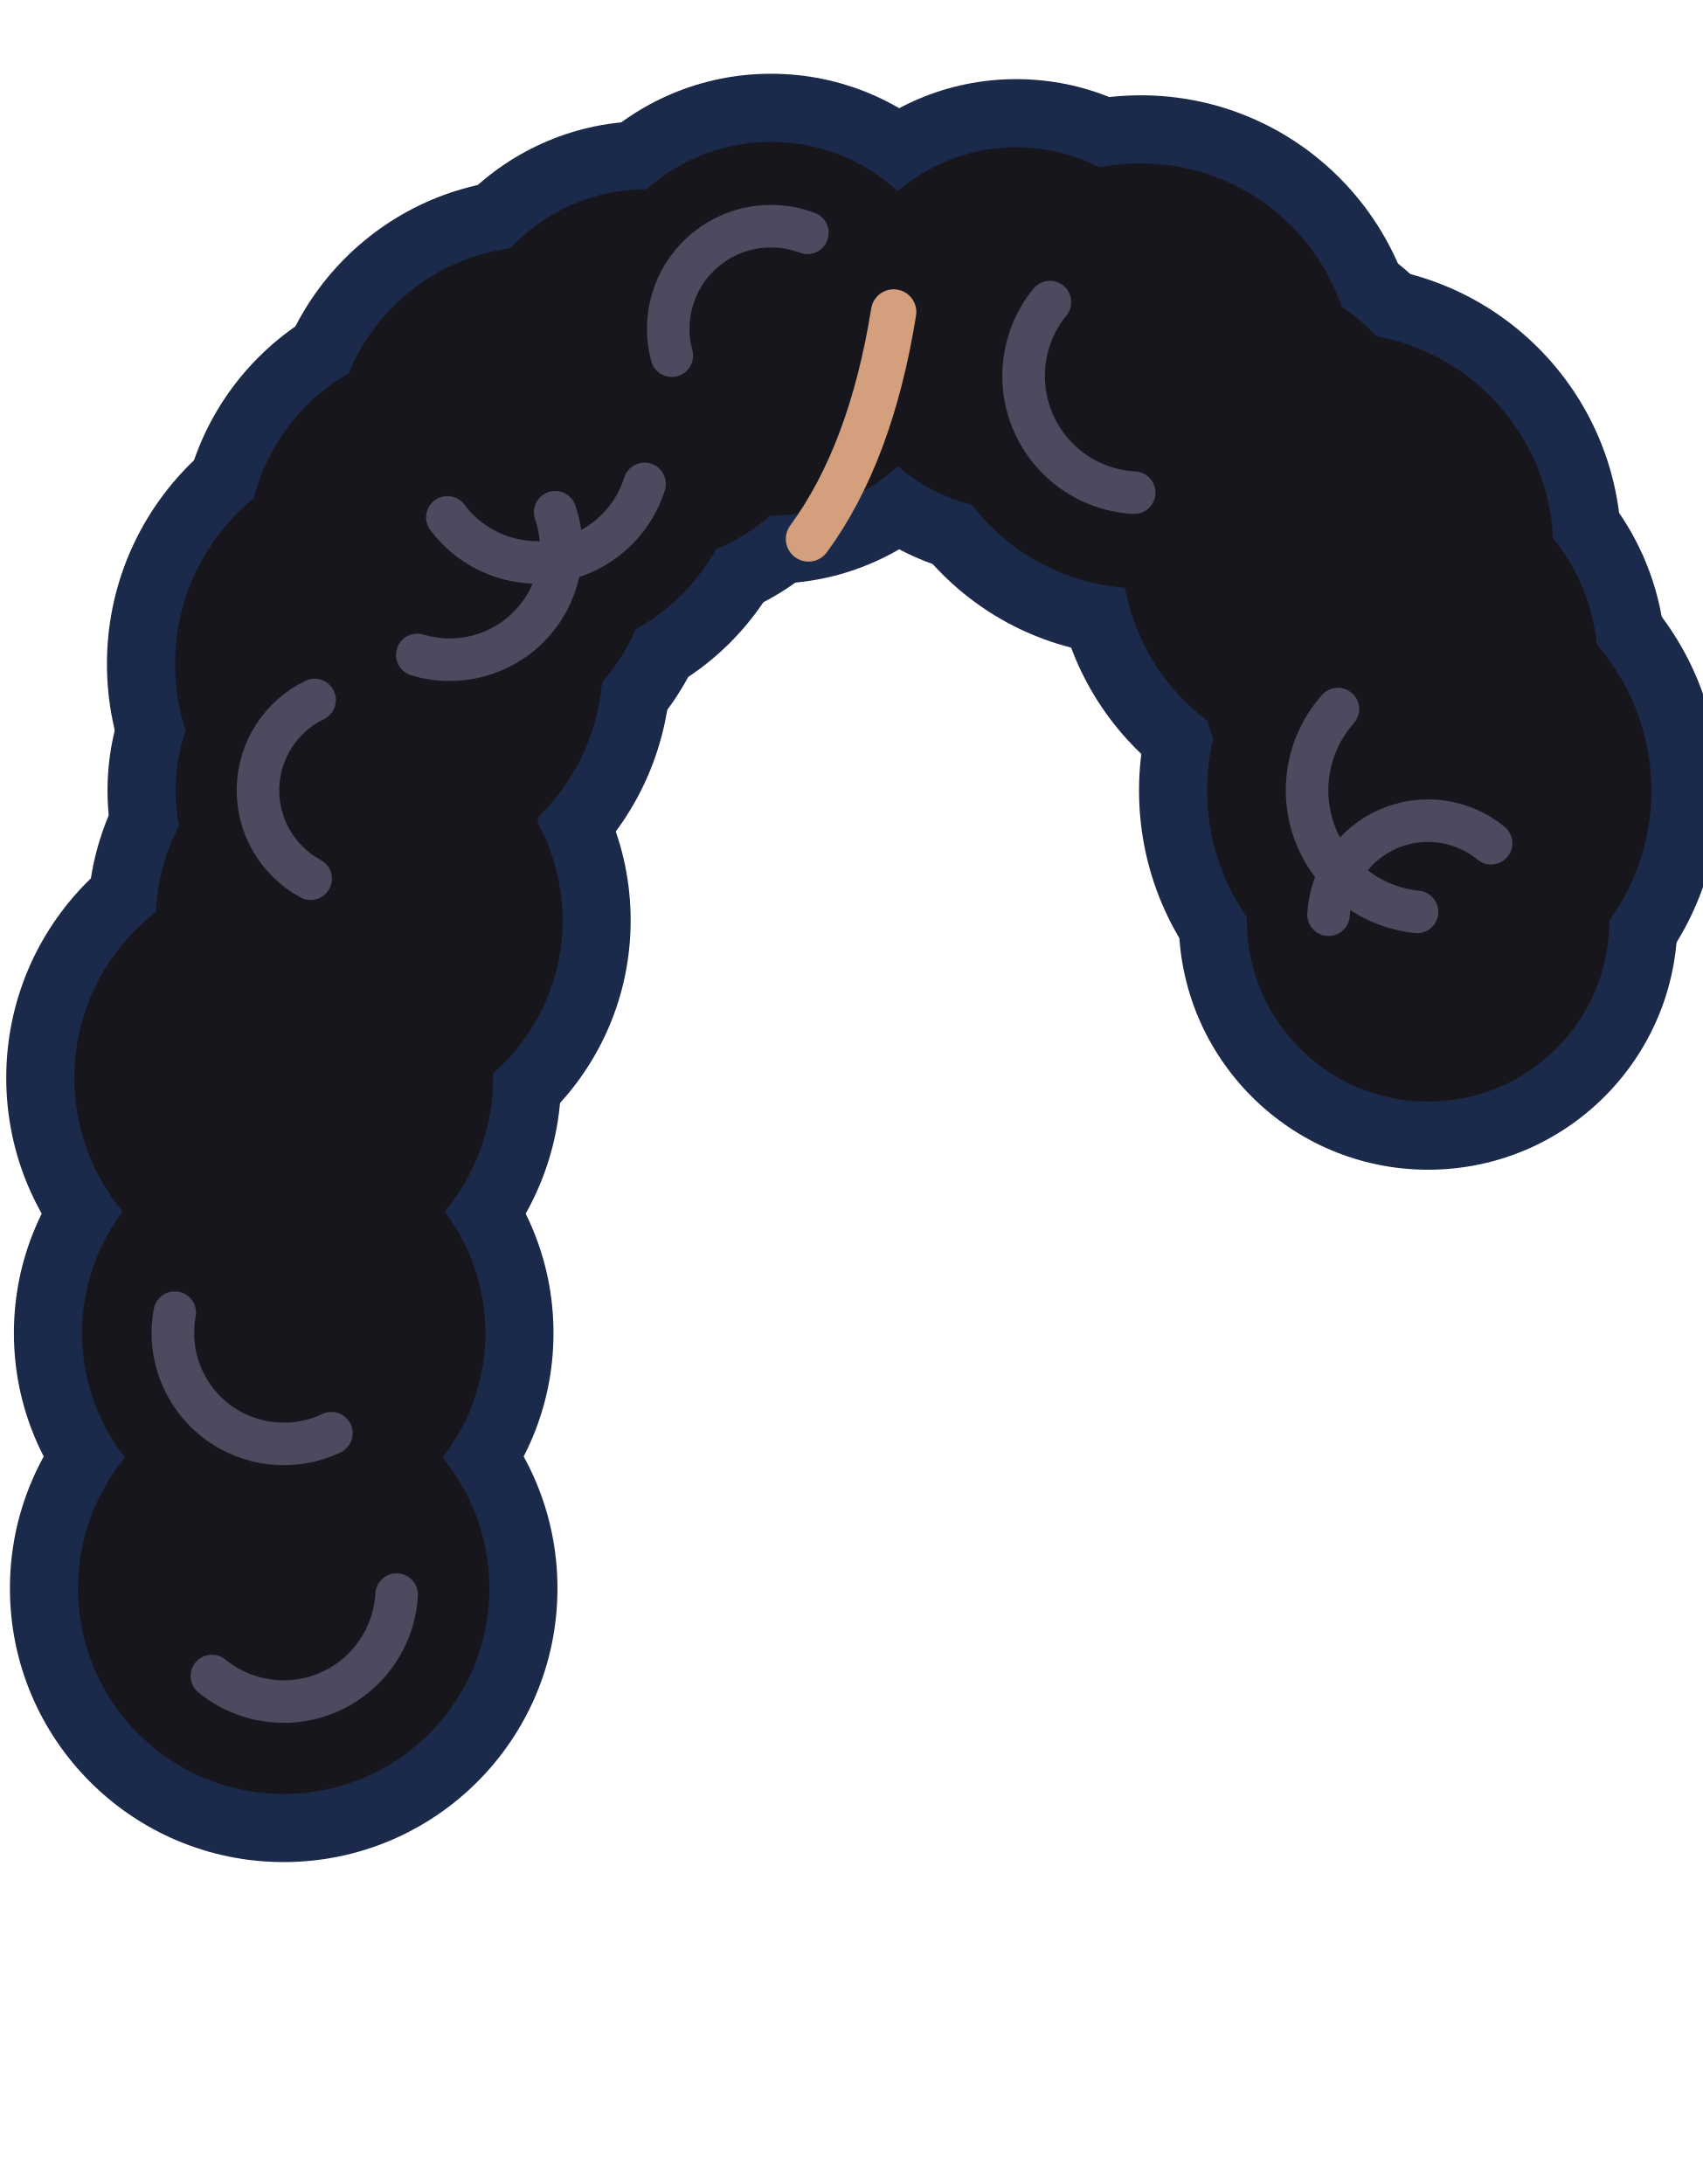
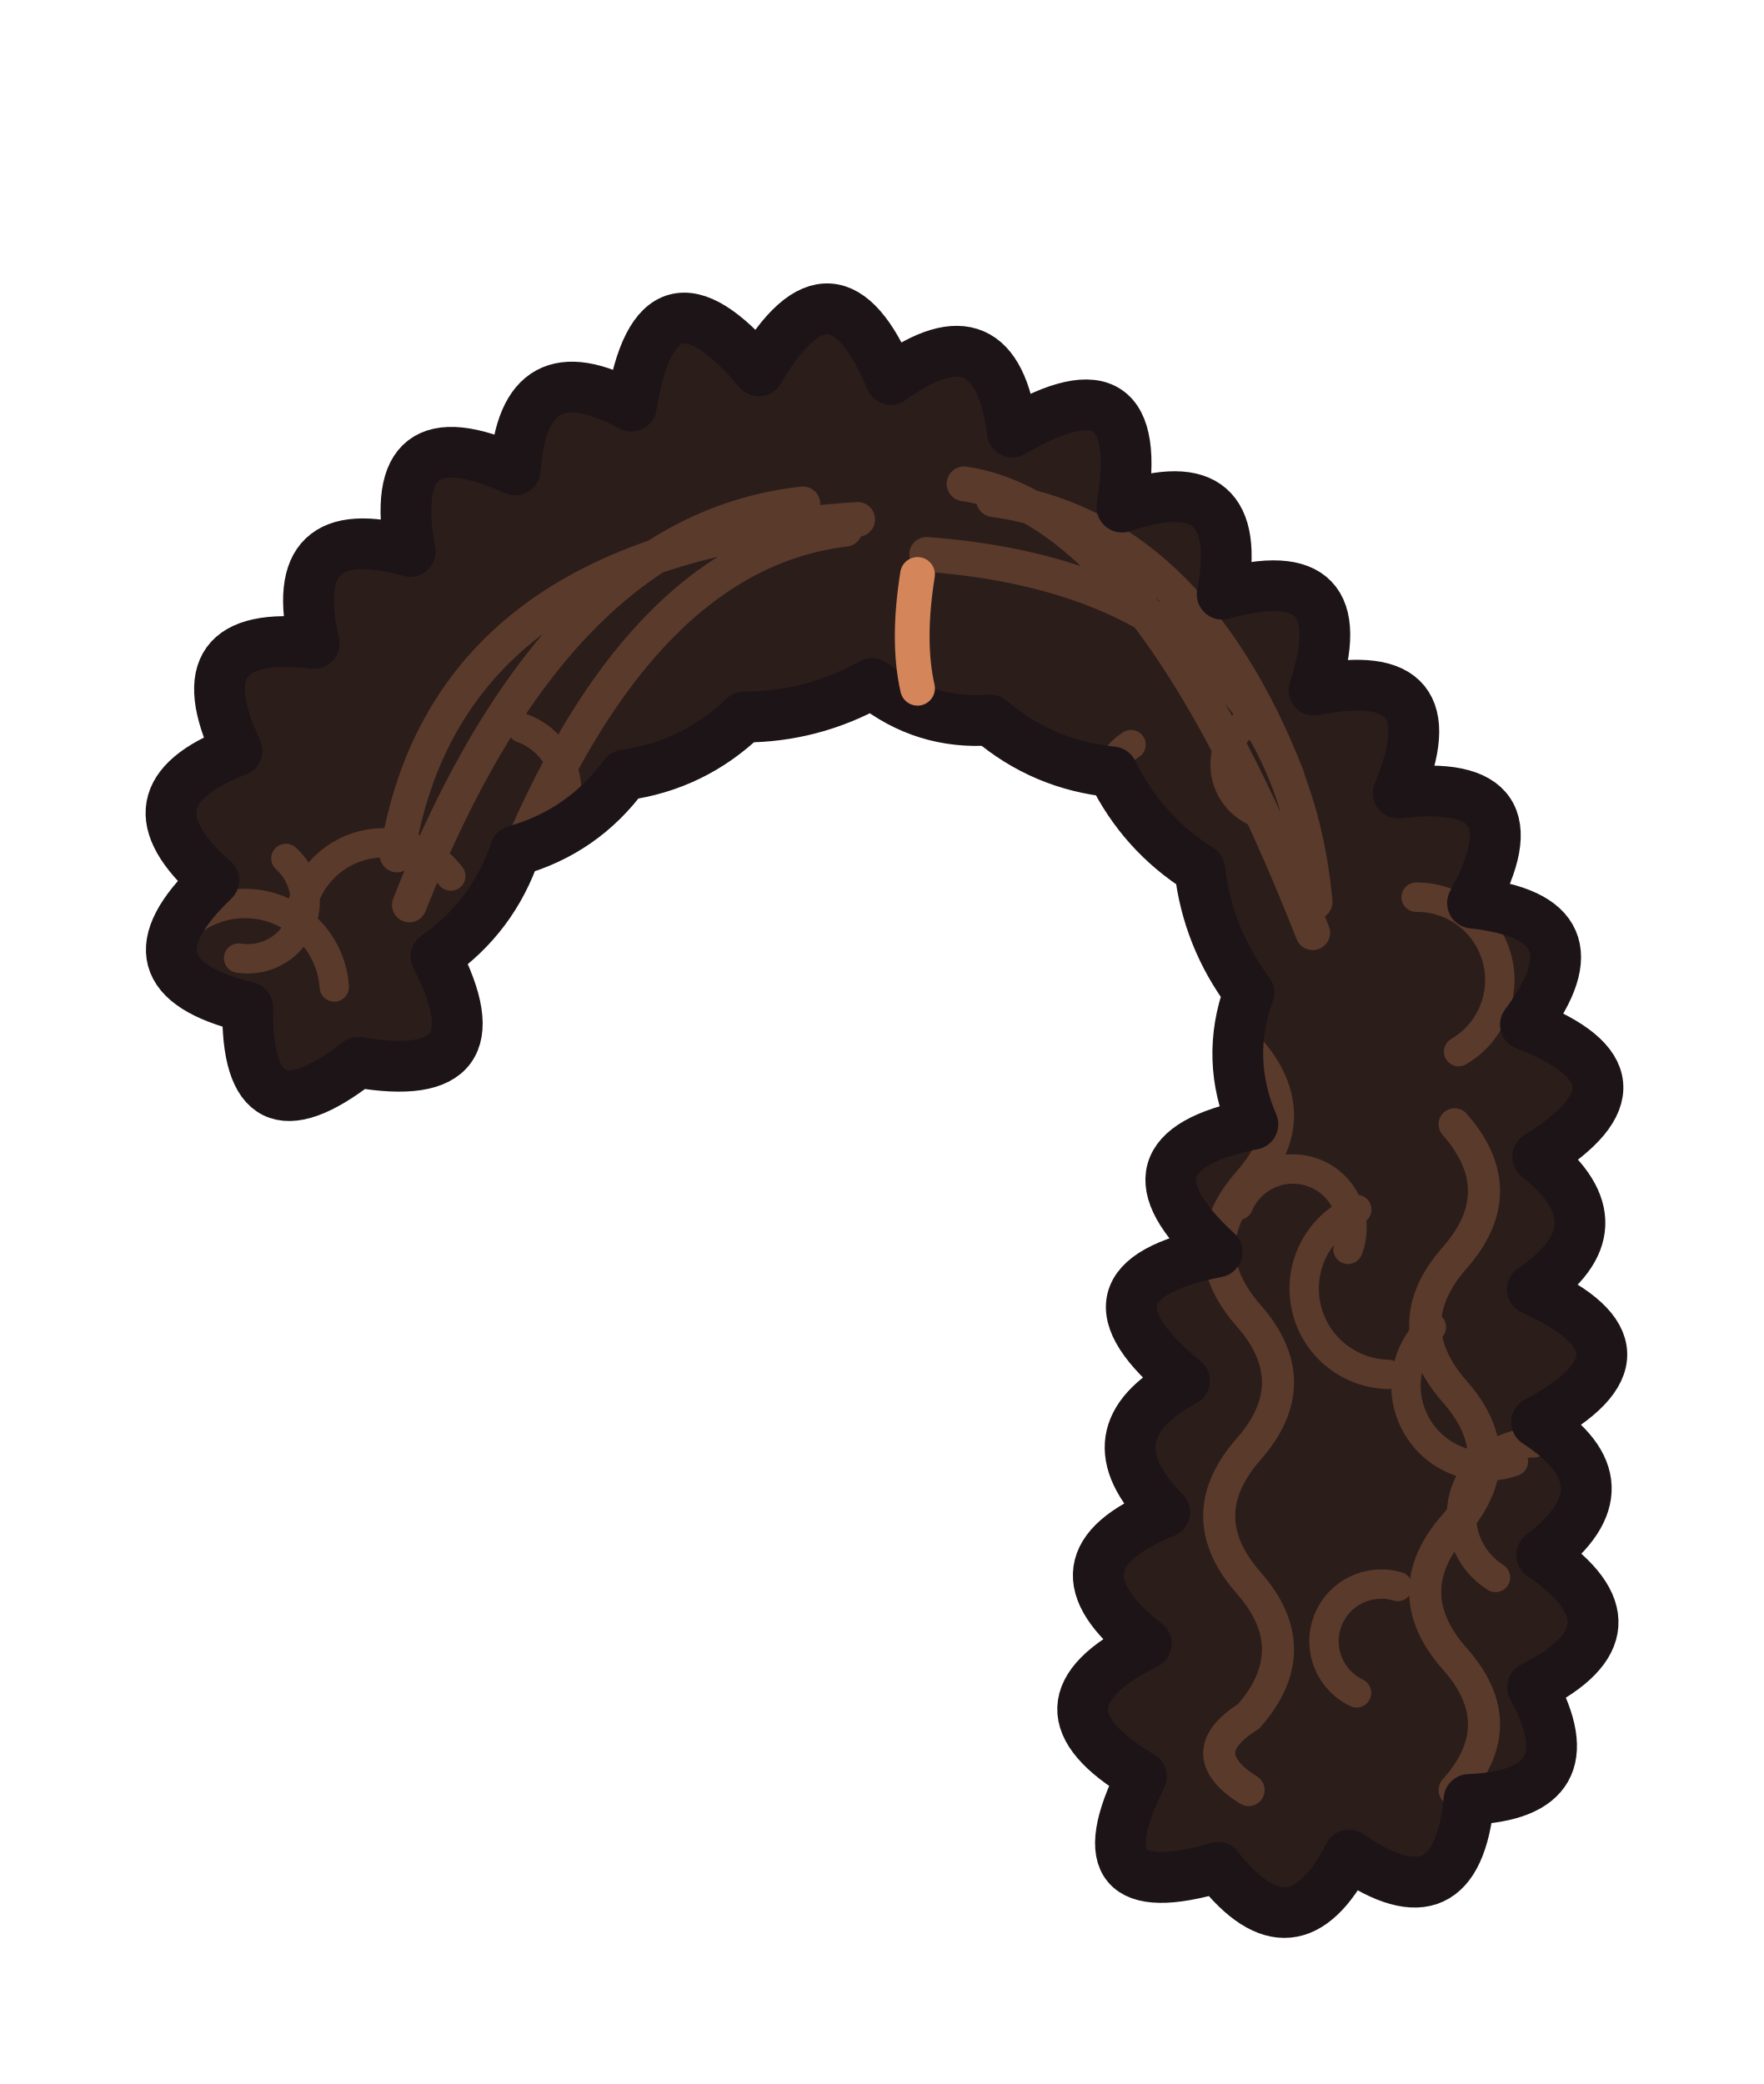
- <svg xmlns="http://www.w3.org/2000/svg" width="60" height="77" viewBox="0 0 60 77">
-   <g transform="translate(30 119)">
-     <circle cx="-2.82" cy="-107.41" r="8.99" fill="#1b2a4a" />
-     <circle cx="-7.21" cy="-105.75" r="8.98" fill="#1b2a4a" />
-     <circle cx="-11.05" cy="-103.12" r="9.59" fill="#1b2a4a" />
-     <circle cx="-14.14" cy="-99.66" r="9.54" fill="#1b2a4a" />
-     <circle cx="-16.29" cy="-95.59" r="9.94" fill="#1b2a4a" />
-     <circle cx="-17.38" cy="-91.13" r="8.83" fill="#1b2a4a" />
-     <circle cx="-17.34" cy="-86.55" r="9.57" fill="#1b2a4a" />
-     <circle cx="5.82" cy="-107.41" r="8.8" fill="#1b2a4a" />
-     <circle cx="10.21" cy="-105.75" r="9.89" fill="#1b2a4a" />
-     <circle cx="14.05" cy="-103.12" r="8.41" fill="#1b2a4a" />
-     <circle cx="17.14" cy="-99.66" r="10.01" fill="#1b2a4a" />
-     <circle cx="19.29" cy="-95.59" r="9.43" fill="#1b2a4a" />
-     <circle cx="20.38" cy="-91.13" r="10.23" fill="#1b2a4a" />
-     <circle cx="20.34" cy="-86.55" r="8.79" fill="#1b2a4a" />
-     <circle cx="-20" cy="-81" r="9.78" fill="#1b2a4a" />
-     <circle cx="-20" cy="-72" r="9.51" fill="#1b2a4a" />
-     <circle cx="-20" cy="-63" r="9.65" fill="#1b2a4a" />
-     <circle cx="-2.82" cy="-107.41" r="6.59" fill="#17161c" />
-     <circle cx="-7.21" cy="-105.75" r="6.58" fill="#17161c" />
-     <circle cx="-11.05" cy="-103.12" r="7.19" fill="#17161c" />
-     <circle cx="-14.14" cy="-99.66" r="7.14" fill="#17161c" />
-     <circle cx="-16.29" cy="-95.59" r="7.54" fill="#17161c" />
-     <circle cx="-17.38" cy="-91.13" r="6.43" fill="#17161c" />
-     <circle cx="-17.34" cy="-86.55" r="7.17" fill="#17161c" />
-     <circle cx="5.82" cy="-107.41" r="6.4" fill="#17161c" />
-     <circle cx="10.21" cy="-105.75" r="7.49" fill="#17161c" />
-     <circle cx="14.05" cy="-103.12" r="6.01" fill="#17161c" />
-     <circle cx="17.14" cy="-99.66" r="7.61" fill="#17161c" />
-     <circle cx="19.29" cy="-95.59" r="7.03" fill="#17161c" />
-     <circle cx="20.38" cy="-91.13" r="7.83" fill="#17161c" />
-     <circle cx="20.34" cy="-86.55" r="6.39" fill="#17161c" />
-     <circle cx="-20" cy="-81" r="7.38" fill="#17161c" />
-     <circle cx="-20" cy="-72" r="7.11" fill="#17161c" />
-     <circle cx="-20" cy="-63" r="7.25" fill="#17161c" />
-     <path d="M -6.32 -106.46 A 3.62 3.62 0 0 1 -1.54 -110.79" fill="none" stroke="#4b4a5e" stroke-width="1.5" stroke-linecap="round" />
-     <path d="M -7.28 -101.94 A 3.96 3.96 0 0 1 -14.23 -100.76" fill="none" stroke="#4b4a5e" stroke-width="1.5" stroke-linecap="round" />
-     <path d="M -10.43 -100.94 A 3.93 3.93 0 0 1 -15.29 -95.91" fill="none" stroke="#4b4a5e" stroke-width="1.5" stroke-linecap="round" />
-     <path d="M -19.05 -88.02 A 3.54 3.54 0 0 1 -18.91 -94.32" fill="none" stroke="#4b4a5e" stroke-width="1.5" stroke-linecap="round" />
-     <path d="M 9.98 -101.63 A 4.12 4.12 0 0 1 7.01 -108.35" fill="none" stroke="#4b4a5e" stroke-width="1.5" stroke-linecap="round" />
-     <path d="M 19.95 -86.85 A 4.31 4.31 0 0 1 17.16 -94" fill="none" stroke="#4b4a5e" stroke-width="1.5" stroke-linecap="round" />
-     <path d="M 16.83 -86.75 A 3.51 3.51 0 0 1 22.56 -89.27" fill="none" stroke="#4b4a5e" stroke-width="1.5" stroke-linecap="round" />
-     <path d="M -18.32 -68.47 A 3.91 3.91 0 0 1 -23.84 -72.72" fill="none" stroke="#4b4a5e" stroke-width="1.5" stroke-linecap="round" />
-     <path d="M -16.02 -62.78 A 3.99 3.99 0 0 1 -22.53 -59.91" fill="none" stroke="#4b4a5e" stroke-width="1.5" stroke-linecap="round" />
-     <path d="M 1.5 -108 q -0.8 5 -3 8" fill="none" stroke="#d49f7c" stroke-width="1.6" stroke-linecap="round" />
+ <svg xmlns="http://www.w3.org/2000/svg" width="66" height="78" viewBox="0 0 66 78">
+   <g transform="translate(32.34 125)">
+     <defs>
+       <clipPath id="p2">
+         <path d="M 1 -110.8 Q 4.93 -113.64 5.55 -108.83 Q 10.62 -111.82 9.65 -106.02 Q 14.33 -107.61 13.4 -102.76 Q 18.49 -104.19 16.84 -99.17 Q 22.05 -100.22 19.99 -95.32 Q 25.39 -95.96 22.77 -91.2 Q 27.76 -90.66 24.75 -86.65 Q 29.94 -84.64 25.21 -81.71 Q 28.47 -79.09 25.01 -76.74 Q 30.13 -74.43 25.17 -71.77 Q 28.79 -69.42 25.36 -66.8 Q 29.37 -64.04 25.02 -61.85 Q 27.21 -57.83 22.64 -57.65 Q 22.17 -52.78 18.15 -55.57 Q 16.06 -51.51 13.24 -55.11 Q 7.9 -53.53 10.38 -58.51 Q 5.89 -61.16 10.56 -63.48 Q 6.65 -66.54 11.25 -68.4 Q 8.33 -71.35 11.99 -73.32 Q 7.47 -77.02 13.21 -78.14 Q 9.17 -81.85 14.55 -82.92 Q 13.5 -85.36 14.4 -87.85 Q 12.86 -89.91 12.56 -92.46 Q 10.41 -93.82 9.29 -96.11 Q 6.7 -96.37 4.72 -98.05 Q 2.24 -97.87 0.3 -99.42 Q -1.94 -98.17 -4.5 -98.16 Q -6.39 -96.35 -8.97 -95.99 Q -10.53 -93.87 -13.05 -93.16 Q -13.89 -90.69 -16.02 -89.2 Q -13.51 -84.31 -18.93 -85.24 Q -23.15 -81.96 -23.07 -87.3 Q -28.06 -88.51 -24.34 -92.05 Q -27.93 -95.2 -23.47 -96.9 Q -25.65 -101.52 -20.58 -100.92 Q -21.7 -105.68 -16.99 -104.36 Q -17.95 -109.64 -13.06 -107.41 Q -12.75 -112 -8.71 -109.8 Q -7.77 -115.65 -3.94 -111.12 Q -1.14 -115.92 1 -110.8 Z" />
+       </clipPath>
+     </defs>
+     <path d="M 1 -110.8 Q 4.93 -113.64 5.55 -108.83 Q 10.62 -111.82 9.65 -106.02 Q 14.33 -107.61 13.4 -102.76 Q 18.49 -104.19 16.84 -99.17 Q 22.05 -100.22 19.99 -95.32 Q 25.39 -95.96 22.77 -91.2 Q 27.76 -90.66 24.75 -86.65 Q 29.94 -84.64 25.21 -81.71 Q 28.47 -79.09 25.01 -76.74 Q 30.13 -74.43 25.17 -71.77 Q 28.79 -69.42 25.36 -66.8 Q 29.37 -64.04 25.02 -61.85 Q 27.21 -57.83 22.64 -57.65 Q 22.17 -52.78 18.15 -55.57 Q 16.06 -51.51 13.24 -55.11 Q 7.9 -53.53 10.38 -58.51 Q 5.89 -61.16 10.56 -63.48 Q 6.65 -66.54 11.25 -68.4 Q 8.33 -71.35 11.99 -73.32 Q 7.47 -77.02 13.21 -78.14 Q 9.17 -81.85 14.55 -82.92 Q 13.5 -85.36 14.4 -87.85 Q 12.86 -89.91 12.56 -92.46 Q 10.41 -93.82 9.29 -96.11 Q 6.7 -96.37 4.72 -98.05 Q 2.24 -97.87 0.3 -99.42 Q -1.94 -98.17 -4.5 -98.16 Q -6.39 -96.35 -8.97 -95.99 Q -10.53 -93.87 -13.05 -93.16 Q -13.89 -90.69 -16.02 -89.2 Q -13.51 -84.31 -18.93 -85.24 Q -23.15 -81.96 -23.07 -87.3 Q -28.06 -88.51 -24.34 -92.05 Q -27.93 -95.2 -23.47 -96.9 Q -25.65 -101.52 -20.58 -100.92 Q -21.7 -105.68 -16.99 -104.36 Q -17.95 -109.64 -13.06 -107.41 Q -12.75 -112 -8.71 -109.8 Q -7.77 -115.65 -3.94 -111.12 Q -1.14 -115.92 1 -110.8 Z" fill="#2b1d1a" />
+     <g clip-path="url(#p2)">
+       <path d=" M -2.29 -106.14 Q -11.5 -105.14 -17.02 -91.13 M 4.84 -106.3 Q 12.17 -105.3 15.84 -95.92 M -0.71 -105.19 Q -9.08 -104.19 -14.03 -90.17 M 2.34 -104.25 Q 15.75 -103.25 16.88 -91.24 M -0.24 -105.56 Q -15.62 -104.56 -17.48 -93 M 3.74 -106.89 Q 10.59 -105.89 16.79 -90.09" fill="none" stroke="#5a3a2b" stroke-width="1.3" stroke-linecap="round" />
+       <path d=" M 14.39 -85.76 Q 16.59 -83.26 14.39 -80.76 Q 12.19 -78.26 14.39 -75.76 Q 16.59 -73.26 14.39 -70.76 Q 12.19 -68.26 14.39 -65.76 Q 16.59 -63.26 14.39 -60.76 Q 12.19 -59.38 14.39 -58 M 22.1 -82.92 Q 24.3 -80.42 22.1 -77.92 Q 19.9 -75.42 22.1 -72.92 Q 24.3 -70.42 22.1 -67.92 Q 19.9 -65.42 22.1 -62.92 Q 24.3 -60.46 22.1 -58" fill="none" stroke="#5a3a2b" stroke-width="1.2" stroke-linecap="round" />
+       <path d=" M 11.45 -93.81 A 1.83 1.83 0 0 1 9.99 -97.13 M 20.66 -91.42 A 3.1 3.1 0 0 1 22.25 -85.64 M 19.61 -73.56 A 3.21 3.21 0 0 1 18.44 -79.73 M -12.8 -97.75 A 2.53 2.53 0 0 1 -13.34 -92.86 M 14.01 -79.89 A 2.21 2.21 0 0 1 18.11 -78.24 M -21.14 -90.43 A 3.16 3.16 0 0 1 -15.47 -92.21 M -26.52 -87.96 A 3.35 3.35 0 0 1 -19.83 -88.06 M 24.3 -70.3 A 3.01 3.01 0 0 1 21.23 -75.33 M 14.9 -94.53 A 1.93 1.93 0 0 1 14.88 -98.23 M 23.63 -65.96 A 2.73 2.73 0 0 1 25.08 -71 M -21.64 -92.87 A 2.15 2.15 0 0 1 -23.41 -89.14 M 18.43 -61.64 A 2.14 2.14 0 0 1 19.97 -65.62" fill="none" stroke="#5a3a2b" stroke-width="1.1" stroke-linecap="round" />
+     </g>
+     <path d="M 1 -110.8 Q 4.93 -113.64 5.55 -108.83 Q 10.62 -111.82 9.65 -106.02 Q 14.33 -107.61 13.4 -102.76 Q 18.49 -104.19 16.84 -99.17 Q 22.05 -100.22 19.99 -95.32 Q 25.39 -95.96 22.77 -91.2 Q 27.76 -90.66 24.75 -86.65 Q 29.94 -84.64 25.21 -81.71 Q 28.47 -79.09 25.01 -76.74 Q 30.13 -74.43 25.17 -71.77 Q 28.79 -69.42 25.36 -66.8 Q 29.37 -64.04 25.02 -61.85 Q 27.21 -57.83 22.64 -57.65 Q 22.17 -52.78 18.15 -55.57 Q 16.06 -51.51 13.24 -55.11 Q 7.9 -53.53 10.38 -58.51 Q 5.89 -61.16 10.56 -63.48 Q 6.65 -66.54 11.25 -68.4 Q 8.33 -71.35 11.99 -73.32 Q 7.47 -77.02 13.21 -78.14 Q 9.17 -81.85 14.55 -82.92 Q 13.5 -85.36 14.4 -87.85 Q 12.86 -89.91 12.56 -92.46 Q 10.41 -93.82 9.29 -96.11 Q 6.7 -96.37 4.72 -98.05 Q 2.24 -97.87 0.3 -99.42 Q -1.94 -98.17 -4.5 -98.16 Q -6.39 -96.35 -8.97 -95.99 Q -10.53 -93.87 -13.05 -93.16 Q -13.89 -90.69 -16.02 -89.2 Q -13.51 -84.31 -18.93 -85.24 Q -23.15 -81.96 -23.07 -87.3 Q -28.06 -88.51 -24.34 -92.05 Q -27.93 -95.2 -23.47 -96.9 Q -25.65 -101.52 -20.58 -100.92 Q -21.7 -105.68 -16.99 -104.36 Q -17.95 -109.64 -13.06 -107.41 Q -12.75 -112 -8.71 -109.8 Q -7.77 -115.65 -3.94 -111.12 Q -1.14 -115.92 1 -110.8 Z" fill="none" stroke="#1d1418" stroke-width="1.9" stroke-linejoin="round" />
+     <path d="M 2 -103.5 Q 1.6 -101 2 -99.24" fill="none" stroke="#d4865a" stroke-width="1.3" stroke-linecap="round" />
  </g>
</svg>
